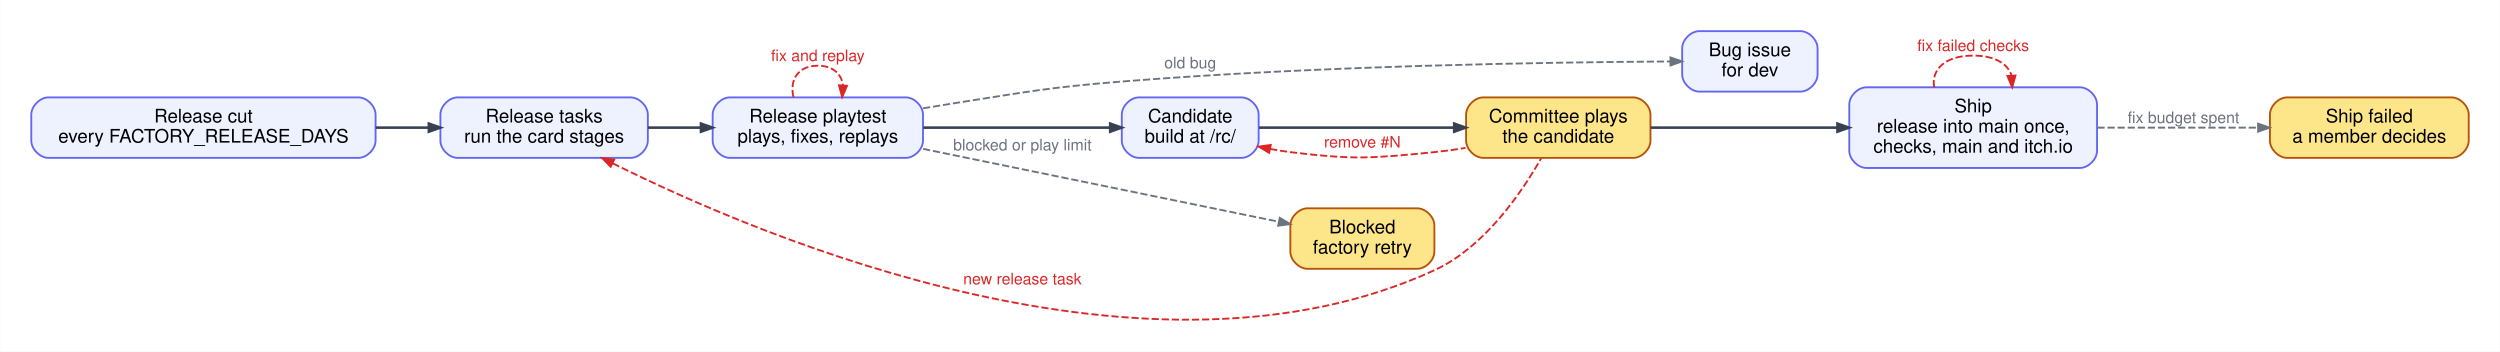
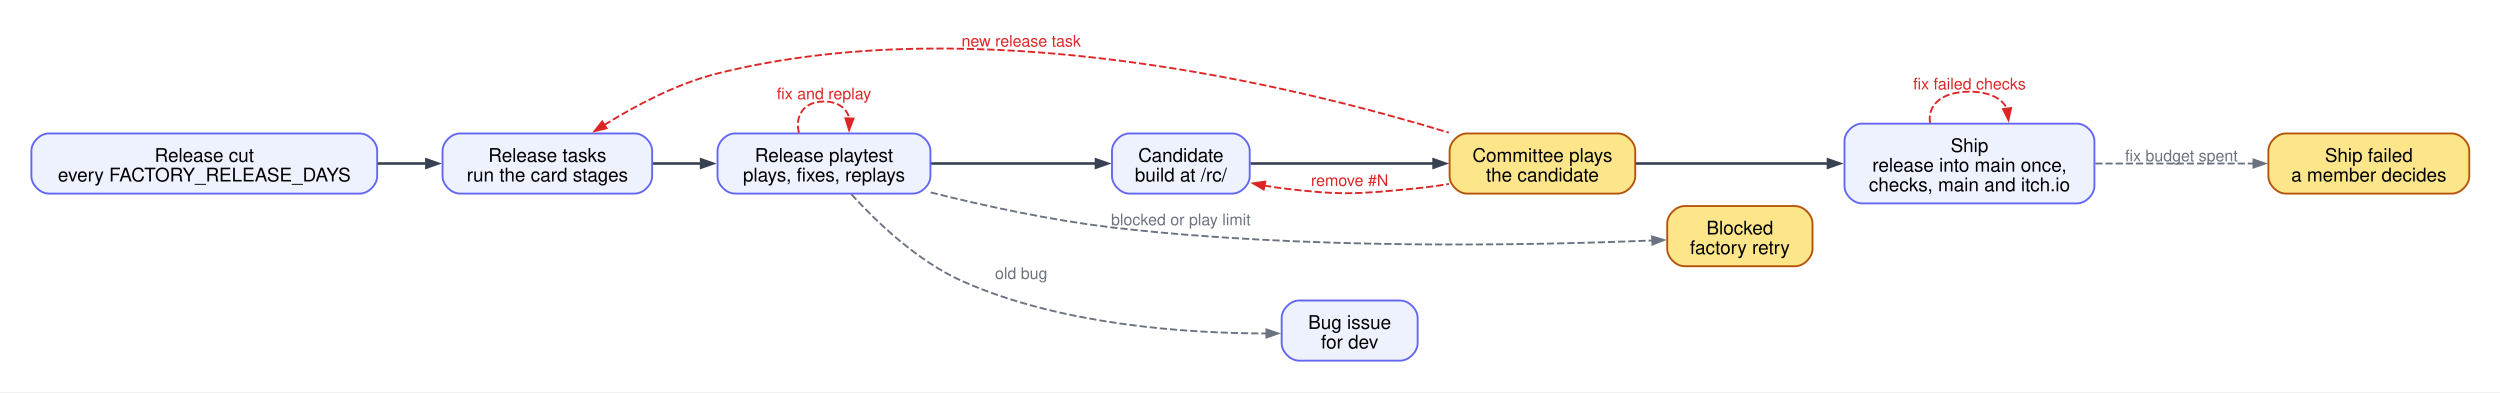
- <svg xmlns="http://www.w3.org/2000/svg" width="1735pt" height="244pt" viewBox="0.00 0.00 1735.20 244.06">
-   <g id="graph0" class="graph" transform="scale(1 1) rotate(0) translate(21.6 222.46)">
-     <polygon fill="white" stroke="transparent" points="-21.6,21.6 -21.6,-222.46 1713.6,-222.46 1713.6,21.6 -21.6,21.6" />
+ <svg xmlns="http://www.w3.org/2000/svg" width="1721pt" height="270pt" viewBox="0.00 0.00 1721.00 270.00">
+   <g id="graph0" class="graph" transform="scale(1 1) rotate(0) translate(21.6 248.27)">
+     <polygon fill="white" stroke="none" points="-21.6,21.6 -21.6,-248.27 1699.85,-248.27 1699.85,21.6 -21.6,21.6" />
    <g id="node1" class="node">
-       <path fill="#eef2ff" stroke="#6366f1" stroke-width="1.3" d="M227,-154.86C227,-154.86 12,-154.86 12,-154.86 6,-154.86 0,-148.86 0,-142.86 0,-142.86 0,-124.86 0,-124.86 0,-118.86 6,-112.86 12,-112.86 12,-112.86 227,-112.86 227,-112.86 233,-112.86 239,-118.86 239,-124.86 239,-124.86 239,-142.86 239,-142.86 239,-148.86 233,-154.86 227,-154.86" />
-       <text text-anchor="middle" x="119.5" y="-137.46" font-family="Helvetica,sans-Serif" font-size="13.00">Release cut</text>
-       <text text-anchor="middle" x="119.5" y="-123.46" font-family="Helvetica,sans-Serif" font-size="13.00">every FACTORY_RELEASE_DAYS</text>
+       <path fill="#eef2ff" stroke="#6366f1" stroke-width="1.3" d="M226.05,-156.4C226.05,-156.4 12,-156.4 12,-156.4 6,-156.4 0,-150.4 0,-144.4 0,-144.4 0,-127 0,-127 0,-121 6,-115 12,-115 12,-115 226.05,-115 226.05,-115 232.05,-115 238.05,-121 238.05,-127 238.05,-127 238.05,-144.4 238.05,-144.4 238.05,-150.4 232.05,-156.4 226.05,-156.4" />
+       <text xml:space="preserve" text-anchor="middle" x="119.03" y="-136.85" font-family="Helvetica,sans-Serif" font-size="13.00">Release cut</text>
+       <text xml:space="preserve" text-anchor="middle" x="119.03" y="-123.35" font-family="Helvetica,sans-Serif" font-size="13.00">every FACTORY_RELEASE_DAYS</text>
    </g>
    <g id="node2" class="node">
-       <path fill="#eef2ff" stroke="#6366f1" stroke-width="1.3" d="M416,-154.86C416,-154.86 296,-154.86 296,-154.86 290,-154.86 284,-148.86 284,-142.86 284,-142.86 284,-124.86 284,-124.86 284,-118.86 290,-112.86 296,-112.86 296,-112.86 416,-112.86 416,-112.86 422,-112.86 428,-118.86 428,-124.86 428,-124.86 428,-142.86 428,-142.86 428,-148.86 422,-154.86 416,-154.86" />
-       <text text-anchor="middle" x="356" y="-137.46" font-family="Helvetica,sans-Serif" font-size="13.00">Release tasks</text>
-       <text text-anchor="middle" x="356" y="-123.46" font-family="Helvetica,sans-Serif" font-size="13.00">run the card stages</text>
+       <path fill="#eef2ff" stroke="#6366f1" stroke-width="1.3" d="M415.35,-156.4C415.35,-156.4 295.05,-156.4 295.05,-156.4 289.05,-156.4 283.05,-150.4 283.05,-144.4 283.05,-144.4 283.05,-127 283.05,-127 283.05,-121 289.05,-115 295.05,-115 295.05,-115 415.35,-115 415.35,-115 421.35,-115 427.35,-121 427.35,-127 427.35,-127 427.35,-144.4 427.35,-144.4 427.35,-150.4 421.35,-156.4 415.35,-156.4" />
+       <text xml:space="preserve" text-anchor="middle" x="355.2" y="-136.85" font-family="Helvetica,sans-Serif" font-size="13.00">Release tasks</text>
+       <text xml:space="preserve" text-anchor="middle" x="355.2" y="-123.35" font-family="Helvetica,sans-Serif" font-size="13.00">run the card stages</text>
    </g>
    <g id="edge1" class="edge">
-       <path fill="none" stroke="#374151" stroke-width="1.8" d="M239.12,-133.86C251.58,-133.86 264.02,-133.86 275.88,-133.86" />
-       <polygon fill="#374151" stroke="#374151" stroke-width="1.8" points="275.99,-136.66 283.99,-133.86 275.99,-131.06 275.99,-136.66" />
+       <path fill="none" stroke="#374151" stroke-width="1.8" d="M238.48,-135.7C249.8,-135.7 261.1,-135.7 271.96,-135.7" />
+       <polygon fill="#374151" stroke="#374151" stroke-width="1.8" points="271.93,-138.5 279.93,-135.7 271.93,-132.9 271.93,-138.5" />
    </g>
    <g id="node3" class="node">
-       <path fill="#eef2ff" stroke="#6366f1" stroke-width="1.3" d="M607,-154.86C607,-154.86 485,-154.86 485,-154.86 479,-154.86 473,-148.86 473,-142.86 473,-142.86 473,-124.86 473,-124.86 473,-118.86 479,-112.86 485,-112.86 485,-112.86 607,-112.86 607,-112.86 613,-112.86 619,-118.86 619,-124.86 619,-124.86 619,-142.86 619,-142.86 619,-148.86 613,-154.86 607,-154.86" />
-       <text text-anchor="middle" x="546" y="-137.46" font-family="Helvetica,sans-Serif" font-size="13.00">Release playtest</text>
-       <text text-anchor="middle" x="546" y="-123.46" font-family="Helvetica,sans-Serif" font-size="13.00">plays, fixes, replays</text>
+       <path fill="#eef2ff" stroke="#6366f1" stroke-width="1.3" d="M606.9,-156.4C606.9,-156.4 484.35,-156.4 484.35,-156.4 478.35,-156.4 472.35,-150.4 472.35,-144.4 472.35,-144.4 472.35,-127 472.35,-127 472.35,-121 478.35,-115 484.35,-115 484.35,-115 606.9,-115 606.9,-115 612.9,-115 618.9,-121 618.9,-127 618.9,-127 618.9,-144.4 618.9,-144.4 618.9,-150.4 612.9,-156.4 606.9,-156.4" />
+       <text xml:space="preserve" text-anchor="middle" x="545.63" y="-136.85" font-family="Helvetica,sans-Serif" font-size="13.00">Release playtest</text>
+       <text xml:space="preserve" text-anchor="middle" x="545.63" y="-123.35" font-family="Helvetica,sans-Serif" font-size="13.00">plays, fixes, replays</text>
    </g>
    <g id="edge2" class="edge">
-       <path fill="none" stroke="#374151" stroke-width="1.8" d="M428.07,-133.86C439.99,-133.86 452.42,-133.86 464.55,-133.86" />
-       <polygon fill="#374151" stroke="#374151" stroke-width="1.8" points="464.89,-136.66 472.89,-133.86 464.89,-131.06 464.89,-136.66" />
+       <path fill="none" stroke="#374151" stroke-width="1.8" d="M427.97,-135.7C438.85,-135.7 450.15,-135.7 461.25,-135.7" />
+       <polygon fill="#374151" stroke="#374151" stroke-width="1.8" points="461.08,-138.5 469.08,-135.7 461.08,-132.9 461.08,-138.5" />
    </g>
    <g id="node5" class="node">
-       <path fill="#fde68a" stroke="#b45309" stroke-width="1.3" d="M1112,-154.86C1112,-154.86 1008,-154.86 1008,-154.86 1002,-154.86 996,-148.86 996,-142.86 996,-142.86 996,-124.86 996,-124.86 996,-118.86 1002,-112.86 1008,-112.86 1008,-112.86 1112,-112.86 1112,-112.86 1118,-112.86 1124,-118.86 1124,-124.86 1124,-124.86 1124,-142.86 1124,-142.86 1124,-148.86 1118,-154.86 1112,-154.86" />
-       <text text-anchor="middle" x="1060" y="-137.46" font-family="Helvetica,sans-Serif" font-size="13.00">Committee plays</text>
-       <text text-anchor="middle" x="1060" y="-123.46" font-family="Helvetica,sans-Serif" font-size="13.00">the candidate</text>
+       <path fill="#fde68a" stroke="#b45309" stroke-width="1.3" d="M1092.1,-156.4C1092.1,-156.4 988.3,-156.4 988.3,-156.4 982.3,-156.4 976.3,-150.4 976.3,-144.4 976.3,-144.4 976.3,-127 976.3,-127 976.3,-121 982.3,-115 988.3,-115 988.3,-115 1092.1,-115 1092.1,-115 1098.1,-115 1104.1,-121 1104.1,-127 1104.1,-127 1104.1,-144.4 1104.1,-144.4 1104.1,-150.4 1098.1,-156.4 1092.1,-156.4" />
+       <text xml:space="preserve" text-anchor="middle" x="1040.2" y="-136.85" font-family="Helvetica,sans-Serif" font-size="13.00">Committee plays</text>
+       <text xml:space="preserve" text-anchor="middle" x="1040.2" y="-123.35" font-family="Helvetica,sans-Serif" font-size="13.00">the candidate</text>
    </g>
    <g id="edge6" class="edge">
-       <path fill="none" stroke="#dc2626" stroke-width="1.3" stroke-dasharray="5,2" d="M403.65,-109.07C509.99,-56.15 776.4,55.92 974,-34.86 1008.58,-50.75 1034.38,-88.42 1048.03,-112.44" />
-       <polygon fill="#dc2626" stroke="#dc2626" stroke-width="1.3" points="402.17,-106.68 396.27,-112.77 404.68,-111.68 402.17,-106.68" />
-       <text text-anchor="middle" x="688" y="-25.06" font-family="Helvetica,sans-Serif" font-size="11.00" fill="#dc2626">new release task</text>
+       <path fill="none" stroke="#dc2626" stroke-width="1.3" stroke-dasharray="5,2" d="M394.35,-162.23C416.13,-175.73 444.55,-190.75 472.35,-197.7 651.22,-242.45 869.86,-189.27 975.73,-156.97" />
+       <polygon fill="#dc2626" stroke="#dc2626" stroke-width="1.3" points="395.97,-159.93 387.71,-158 392.96,-164.66 395.97,-159.93" />
+       <text xml:space="preserve" text-anchor="middle" x="681.4" y="-216.22" font-family="Helvetica,sans-Serif" font-size="11.00" fill="#dc2626">new release task</text>
    </g>
    <g id="edge8" class="edge">
-       <path fill="none" stroke="#dc2626" stroke-width="1.3" stroke-dasharray="5,2" d="M529.1,-155.1C526.23,-166.49 531.86,-176.86 546,-176.86 556.6,-176.86 562.42,-171.03 563.46,-163.31" />
-       <polygon fill="#dc2626" stroke="#dc2626" stroke-width="1.3" points="566.24,-162.89 562.9,-155.1 560.65,-163.27 566.24,-162.89" />
-       <text text-anchor="middle" x="546" y="-180.06" font-family="Helvetica,sans-Serif" font-size="11.00" fill="#dc2626">fix and replay</text>
+       <path fill="none" stroke="#dc2626" stroke-width="1.3" stroke-dasharray="5,2" d="M528.41,-156.79C525.48,-168.1 531.22,-178.4 545.63,-178.4 555.75,-178.4 561.6,-173.31 563.16,-166.35" />
+       <polygon fill="#dc2626" stroke="#dc2626" stroke-width="1.3" points="565.97,-166.66 562.91,-158.76 560.37,-166.85 565.97,-166.66" />
+       <text xml:space="preserve" text-anchor="middle" x="545.63" y="-179.95" font-family="Helvetica,sans-Serif" font-size="11.00" fill="#dc2626">fix and replay</text>
    </g>
    <g id="node4" class="node">
-       <path fill="#eef2ff" stroke="#6366f1" stroke-width="1.3" d="M840,-154.86C840,-154.86 769,-154.86 769,-154.86 763,-154.86 757,-148.86 757,-142.86 757,-142.86 757,-124.86 757,-124.86 757,-118.86 763,-112.86 769,-112.86 769,-112.86 840,-112.86 840,-112.86 846,-112.86 852,-118.86 852,-124.86 852,-124.86 852,-142.86 852,-142.86 852,-148.86 846,-154.86 840,-154.86" />
-       <text text-anchor="middle" x="804.5" y="-137.46" font-family="Helvetica,sans-Serif" font-size="13.00">Candidate</text>
-       <text text-anchor="middle" x="804.5" y="-123.46" font-family="Helvetica,sans-Serif" font-size="13.00">build at /rc/</text>
+       <path fill="#eef2ff" stroke="#6366f1" stroke-width="1.3" d="M826.7,-156.4C826.7,-156.4 755.9,-156.4 755.9,-156.4 749.9,-156.4 743.9,-150.4 743.9,-144.4 743.9,-144.4 743.9,-127 743.9,-127 743.9,-121 749.9,-115 755.9,-115 755.9,-115 826.7,-115 826.7,-115 832.7,-115 838.7,-121 838.7,-127 838.7,-127 838.7,-144.4 838.7,-144.4 838.7,-150.4 832.7,-156.4 826.7,-156.4" />
+       <text xml:space="preserve" text-anchor="middle" x="791.3" y="-136.85" font-family="Helvetica,sans-Serif" font-size="13.00">Candidate</text>
+       <text xml:space="preserve" text-anchor="middle" x="791.3" y="-123.35" font-family="Helvetica,sans-Serif" font-size="13.00">build at /rc/</text>
    </g>
    <g id="edge3" class="edge">
-       <path fill="none" stroke="#374151" stroke-width="1.8" d="M619.13,-133.86C660.18,-133.86 710.79,-133.86 748.59,-133.86" />
-       <polygon fill="#374151" stroke="#374151" stroke-width="1.8" points="748.94,-136.66 756.94,-133.86 748.94,-131.06 748.94,-136.66" />
+       <path fill="none" stroke="#374151" stroke-width="1.8" d="M619.41,-135.7C655.72,-135.7 699.02,-135.7 732.95,-135.7" />
+       <polygon fill="#374151" stroke="#374151" stroke-width="1.8" points="732.89,-138.5 740.89,-135.7 732.89,-132.9 732.89,-138.5" />
    </g>
    <g id="node7" class="node">
-       <path fill="#fde68a" stroke="#b45309" stroke-width="1.3" d="M962,-77.86C962,-77.86 886,-77.86 886,-77.86 880,-77.86 874,-71.86 874,-65.86 874,-65.86 874,-47.86 874,-47.86 874,-41.86 880,-35.86 886,-35.86 886,-35.86 962,-35.86 962,-35.86 968,-35.86 974,-41.86 974,-47.86 974,-47.86 974,-65.86 974,-65.86 974,-71.86 968,-77.86 962,-77.86" />
-       <text text-anchor="middle" x="924" y="-60.46" font-family="Helvetica,sans-Serif" font-size="13.00">Blocked</text>
-       <text text-anchor="middle" x="924" y="-46.46" font-family="Helvetica,sans-Serif" font-size="13.00">factory retry</text>
+       <path fill="#fde68a" stroke="#b45309" stroke-width="1.3" d="M1214.15,-106.4C1214.15,-106.4 1138.1,-106.4 1138.1,-106.4 1132.1,-106.4 1126.1,-100.4 1126.1,-94.4 1126.1,-94.4 1126.1,-77 1126.1,-77 1126.1,-71 1132.1,-65 1138.1,-65 1138.1,-65 1214.15,-65 1214.15,-65 1220.15,-65 1226.15,-71 1226.15,-77 1226.15,-77 1226.15,-94.4 1226.15,-94.4 1226.15,-100.4 1220.15,-106.4 1214.15,-106.4" />
+       <text xml:space="preserve" text-anchor="middle" x="1176.13" y="-86.85" font-family="Helvetica,sans-Serif" font-size="13.00">Blocked</text>
+       <text xml:space="preserve" text-anchor="middle" x="1176.13" y="-73.35" font-family="Helvetica,sans-Serif" font-size="13.00">factory retry</text>
    </g>
    <g id="edge10" class="edge">
-       <path fill="none" stroke="#6b7280" stroke-width="1.3" stroke-dasharray="5,2" d="M619.05,-119.11C690.97,-104.38 800.04,-82.04 866.1,-68.51" />
-       <polygon fill="#6b7280" stroke="#6b7280" stroke-width="1.3" points="866.66,-71.26 873.94,-66.91 865.54,-65.77 866.66,-71.26" />
-       <text text-anchor="middle" x="688" y="-118.06" font-family="Helvetica,sans-Serif" font-size="11.00" fill="#6b7280">blocked or play limit</text>
+       <path fill="none" stroke="#6b7280" stroke-width="1.3" stroke-dasharray="5,2" d="M619.09,-115.79C656.12,-106.58 702.08,-96.6 743.9,-91.7 876.1,-76.2 1032.64,-79.34 1115.97,-82.7" />
+       <polygon fill="#6b7280" stroke="#6b7280" stroke-width="1.3" points="1115.68,-85.49 1123.8,-83.03 1115.92,-79.89 1115.68,-85.49" />
+       <text xml:space="preserve" text-anchor="middle" x="791.3" y="-93.25" font-family="Helvetica,sans-Serif" font-size="11.00" fill="#6b7280">blocked or play limit</text>
    </g>
    <g id="node8" class="node">
-       <path fill="#eef2ff" stroke="#6366f1" stroke-width="1.3" d="M1228,-200.86C1228,-200.86 1158,-200.86 1158,-200.86 1152,-200.86 1146,-194.86 1146,-188.86 1146,-188.86 1146,-170.86 1146,-170.86 1146,-164.86 1152,-158.86 1158,-158.86 1158,-158.86 1228,-158.86 1228,-158.86 1234,-158.86 1240,-164.86 1240,-170.86 1240,-170.86 1240,-188.86 1240,-188.86 1240,-194.86 1234,-200.86 1228,-200.86" />
-       <text text-anchor="middle" x="1193" y="-183.46" font-family="Helvetica,sans-Serif" font-size="13.00">Bug issue</text>
-       <text text-anchor="middle" x="1193" y="-169.46" font-family="Helvetica,sans-Serif" font-size="13.00">for dev</text>
+       <path fill="#eef2ff" stroke="#6366f1" stroke-width="1.3" d="M942.3,-41.4C942.3,-41.4 872.7,-41.4 872.7,-41.4 866.7,-41.4 860.7,-35.4 860.7,-29.4 860.7,-29.4 860.7,-12 860.7,-12 860.7,-6 866.7,0 872.7,0 872.7,0 942.3,0 942.3,0 948.3,0 954.3,-6 954.3,-12 954.3,-12 954.3,-29.4 954.3,-29.4 954.3,-35.4 948.3,-41.4 942.3,-41.4" />
+       <text xml:space="preserve" text-anchor="middle" x="907.5" y="-21.85" font-family="Helvetica,sans-Serif" font-size="13.00">Bug issue</text>
+       <text xml:space="preserve" text-anchor="middle" x="907.5" y="-8.35" font-family="Helvetica,sans-Serif" font-size="13.00">for dev</text>
    </g>
    <g id="edge11" class="edge">
-       <path fill="none" stroke="#6b7280" stroke-width="1.3" stroke-dasharray="5,2" d="M619.04,-147.27C626.45,-148.54 633.87,-149.76 641,-150.86 692.37,-158.82 705.18,-161.69 757,-165.86 893.71,-176.88 1055.25,-179.31 1137.67,-179.79" />
-       <polygon fill="#6b7280" stroke="#6b7280" stroke-width="1.3" points="1137.87,-182.59 1145.88,-179.84 1137.9,-176.99 1137.87,-182.59" />
-       <text text-anchor="middle" x="804.5" y="-175.06" font-family="Helvetica,sans-Serif" font-size="11.00" fill="#6b7280">old bug</text>
+       <path fill="none" stroke="#6b7280" stroke-width="1.3" stroke-dasharray="5,2" d="M564.46,-114.54C581.86,-95.47 610.14,-68.38 640.9,-54.7 708.62,-24.58 795,-18.79 850.54,-18.7" />
+       <polygon fill="#6b7280" stroke="#6b7280" stroke-width="1.3" points="850.22,-21.5 858.23,-18.74 850.24,-15.9 850.22,-21.5" />
+       <text xml:space="preserve" text-anchor="middle" x="681.4" y="-56.25" font-family="Helvetica,sans-Serif" font-size="11.00" fill="#6b7280">old bug</text>
    </g>
    <g id="edge4" class="edge">
-       <path fill="none" stroke="#374151" stroke-width="1.8" d="M852.29,-133.86C890.19,-133.86 944.21,-133.86 987.53,-133.86" />
-       <polygon fill="#374151" stroke="#374151" stroke-width="1.8" points="987.76,-136.66 995.76,-133.86 987.76,-131.06 987.76,-136.66" />
+       <path fill="none" stroke="#374151" stroke-width="1.8" d="M839.32,-135.7C874.97,-135.7 924.65,-135.7 965.56,-135.7" />
+       <polygon fill="#374151" stroke="#374151" stroke-width="1.8" points="965.3,-138.5 973.3,-135.7 965.3,-132.9 965.3,-138.5" />
    </g>
    <g id="edge7" class="edge">
-       <path fill="none" stroke="#dc2626" stroke-width="1.3" stroke-dasharray="5,2" d="M859.94,-119.09C864.67,-118.19 869.4,-117.42 874,-116.86 918.12,-111.47 929.77,-112.48 974,-116.86 981.04,-117.56 988.36,-118.57 995.62,-119.76" />
-       <polygon fill="#dc2626" stroke="#dc2626" stroke-width="1.3" points="859.29,-116.37 852.01,-120.71 860.41,-121.85 859.29,-116.37" />
-       <text text-anchor="middle" x="924" y="-120.06" font-family="Helvetica,sans-Serif" font-size="11.00" fill="#dc2626">remove #N</text>
+       <path fill="none" stroke="#dc2626" stroke-width="1.3" stroke-dasharray="5,2" d="M848.6,-120.57C852.67,-119.82 856.74,-119.19 860.7,-118.7 901.99,-113.65 912.9,-114.6 954.3,-118.7 961.33,-119.4 968.64,-120.41 975.89,-121.6" />
+       <polygon fill="#dc2626" stroke="#dc2626" stroke-width="1.3" points="848.34,-117.76 841.04,-122.08 849.44,-123.25 848.34,-117.76" />
+       <text xml:space="preserve" text-anchor="middle" x="907.5" y="-120.25" font-family="Helvetica,sans-Serif" font-size="11.00" fill="#dc2626">remove #N</text>
    </g>
    <g id="node6" class="node">
-       <path fill="#eef2ff" stroke="#6366f1" stroke-width="1.3" d="M1422,-161.86C1422,-161.86 1274,-161.86 1274,-161.86 1268,-161.86 1262,-155.86 1262,-149.86 1262,-149.86 1262,-117.86 1262,-117.86 1262,-111.86 1268,-105.86 1274,-105.86 1274,-105.86 1422,-105.86 1422,-105.86 1428,-105.86 1434,-111.86 1434,-117.86 1434,-117.86 1434,-149.86 1434,-149.86 1434,-155.86 1428,-161.86 1422,-161.86" />
-       <text text-anchor="middle" x="1348" y="-144.46" font-family="Helvetica,sans-Serif" font-size="13.00">Ship</text>
-       <text text-anchor="middle" x="1348" y="-130.46" font-family="Helvetica,sans-Serif" font-size="13.00">release into main once,</text>
-       <text text-anchor="middle" x="1348" y="-116.46" font-family="Helvetica,sans-Serif" font-size="13.00">checks, main and itch.io</text>
+       <path fill="#eef2ff" stroke="#6366f1" stroke-width="1.3" d="M1408.2,-163.15C1408.2,-163.15 1260.15,-163.15 1260.15,-163.15 1254.15,-163.15 1248.15,-157.15 1248.15,-151.15 1248.15,-151.15 1248.15,-120.25 1248.15,-120.25 1248.15,-114.25 1254.15,-108.25 1260.15,-108.25 1260.15,-108.25 1408.2,-108.25 1408.2,-108.25 1414.2,-108.25 1420.2,-114.25 1420.2,-120.25 1420.2,-120.25 1420.2,-151.15 1420.2,-151.15 1420.2,-157.15 1414.2,-163.15 1408.2,-163.15" />
+       <text xml:space="preserve" text-anchor="middle" x="1334.18" y="-143.6" font-family="Helvetica,sans-Serif" font-size="13.00">Ship</text>
+       <text xml:space="preserve" text-anchor="middle" x="1334.18" y="-130.1" font-family="Helvetica,sans-Serif" font-size="13.00">release into main once,</text>
+       <text xml:space="preserve" text-anchor="middle" x="1334.18" y="-116.6" font-family="Helvetica,sans-Serif" font-size="13.00">checks, main and itch.io</text>
    </g>
    <g id="edge5" class="edge">
-       <path fill="none" stroke="#374151" stroke-width="1.8" d="M1124.12,-133.86C1162.13,-133.86 1211.24,-133.86 1253.68,-133.86" />
-       <polygon fill="#374151" stroke="#374151" stroke-width="1.8" points="1253.8,-136.66 1261.8,-133.86 1253.8,-131.06 1253.8,-136.66" />
+       <path fill="none" stroke="#374151" stroke-width="1.8" d="M1104.55,-135.7C1143.21,-135.7 1193.4,-135.7 1236.9,-135.7" />
+       <polygon fill="#374151" stroke="#374151" stroke-width="1.8" points="1236.79,-138.5 1244.79,-135.7 1236.79,-132.9 1236.79,-138.5" />
    </g>
    <g id="edge9" class="edge">
-       <path fill="none" stroke="#dc2626" stroke-width="1.3" stroke-dasharray="5,2" d="M1320.91,-161.88C1318.87,-173.75 1327.9,-183.86 1348,-183.86 1363.08,-183.86 1371.93,-178.17 1374.55,-170.32" />
-       <polygon fill="#dc2626" stroke="#dc2626" stroke-width="1.3" points="1377.37,-170.04 1375.09,-161.88 1371.78,-169.68 1377.37,-170.04" />
-       <text text-anchor="middle" x="1348" y="-187.06" font-family="Helvetica,sans-Serif" font-size="11.00" fill="#dc2626">fix failed checks</text>
+       <path fill="none" stroke="#dc2626" stroke-width="1.3" stroke-dasharray="5,2" d="M1307.06,-163.66C1305.19,-175.29 1314.23,-185.15 1334.18,-185.15 1348.2,-185.15 1356.83,-180.28 1360.07,-173.34" />
+       <polygon fill="#dc2626" stroke="#dc2626" stroke-width="1.3" points="1362.82,-173.9 1361.04,-165.61 1357.27,-173.2 1362.82,-173.9" />
+       <text xml:space="preserve" text-anchor="middle" x="1334.18" y="-186.7" font-family="Helvetica,sans-Serif" font-size="11.00" fill="#dc2626">fix failed checks</text>
    </g>
    <g id="node9" class="node">
-       <path fill="#fde68a" stroke="#b45309" stroke-width="1.3" d="M1680,-154.86C1680,-154.86 1566,-154.86 1566,-154.86 1560,-154.86 1554,-148.86 1554,-142.86 1554,-142.86 1554,-124.86 1554,-124.86 1554,-118.86 1560,-112.86 1566,-112.86 1566,-112.86 1680,-112.86 1680,-112.86 1686,-112.86 1692,-118.86 1692,-124.86 1692,-124.86 1692,-142.86 1692,-142.86 1692,-148.86 1686,-154.86 1680,-154.86" />
-       <text text-anchor="middle" x="1623" y="-137.46" font-family="Helvetica,sans-Serif" font-size="13.00">Ship failed</text>
-       <text text-anchor="middle" x="1623" y="-123.46" font-family="Helvetica,sans-Serif" font-size="13.00">a member decides</text>
+       <path fill="#fde68a" stroke="#b45309" stroke-width="1.3" d="M1666.25,-156.4C1666.25,-156.4 1551.95,-156.4 1551.95,-156.4 1545.95,-156.4 1539.95,-150.4 1539.95,-144.4 1539.95,-144.4 1539.95,-127 1539.95,-127 1539.95,-121 1545.95,-115 1551.95,-115 1551.95,-115 1666.25,-115 1666.25,-115 1672.25,-115 1678.25,-121 1678.25,-127 1678.25,-127 1678.25,-144.4 1678.25,-144.4 1678.25,-150.4 1672.25,-156.4 1666.25,-156.4" />
+       <text xml:space="preserve" text-anchor="middle" x="1609.1" y="-136.85" font-family="Helvetica,sans-Serif" font-size="13.00">Ship failed</text>
+       <text xml:space="preserve" text-anchor="middle" x="1609.1" y="-123.35" font-family="Helvetica,sans-Serif" font-size="13.00">a member decides</text>
    </g>
    <g id="edge12" class="edge">
-       <path fill="none" stroke="#6b7280" stroke-width="1.3" stroke-dasharray="5,2" d="M1434.26,-133.86C1469.89,-133.86 1510.96,-133.86 1545.6,-133.86" />
-       <polygon fill="#6b7280" stroke="#6b7280" stroke-width="1.3" points="1545.79,-136.66 1553.79,-133.86 1545.79,-131.06 1545.79,-136.66" />
-       <text text-anchor="middle" x="1494" y="-137.06" font-family="Helvetica,sans-Serif" font-size="11.00" fill="#6b7280">fix budget spent</text>
+       <path fill="none" stroke="#6b7280" stroke-width="1.3" stroke-dasharray="5,2" d="M1420.78,-135.7C1455.64,-135.7 1495.67,-135.7 1529.75,-135.7" />
+       <polygon fill="#6b7280" stroke="#6b7280" stroke-width="1.3" points="1529.69,-138.5 1537.69,-135.7 1529.69,-132.9 1529.69,-138.5" />
+       <text xml:space="preserve" text-anchor="middle" x="1480.08" y="-137.25" font-family="Helvetica,sans-Serif" font-size="11.00" fill="#6b7280">fix budget spent</text>
    </g>
  </g>
</svg>
